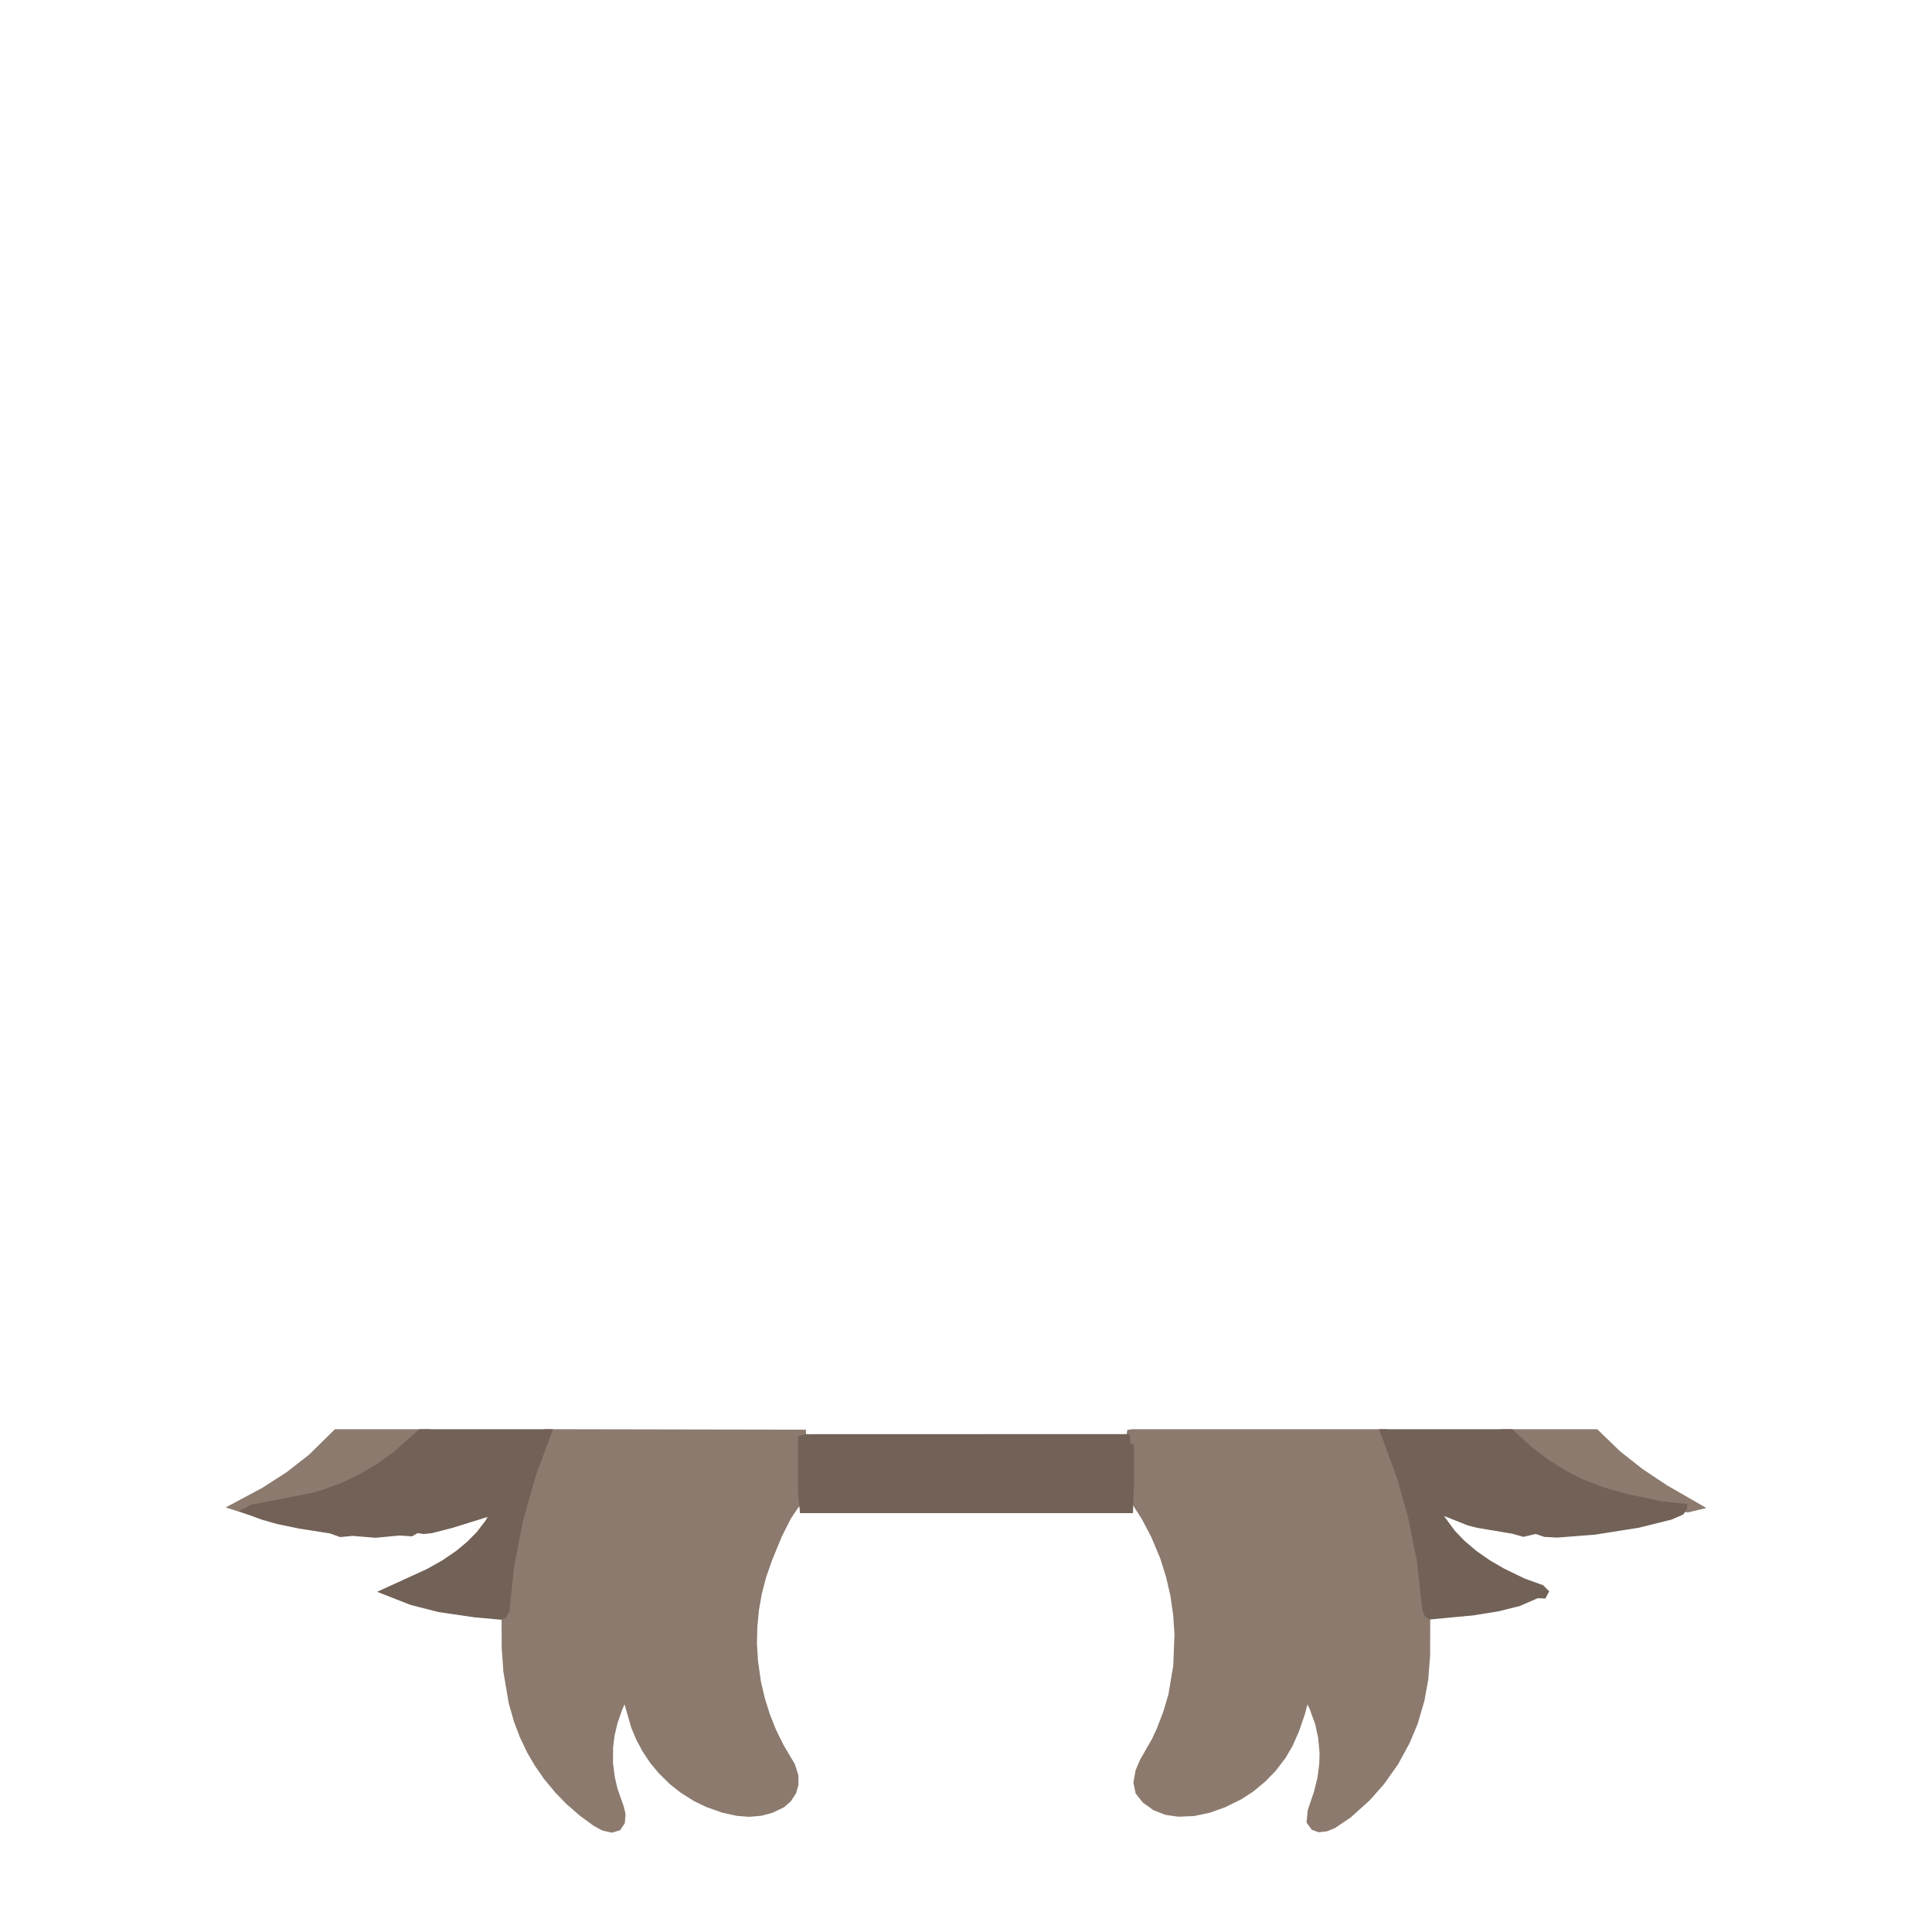
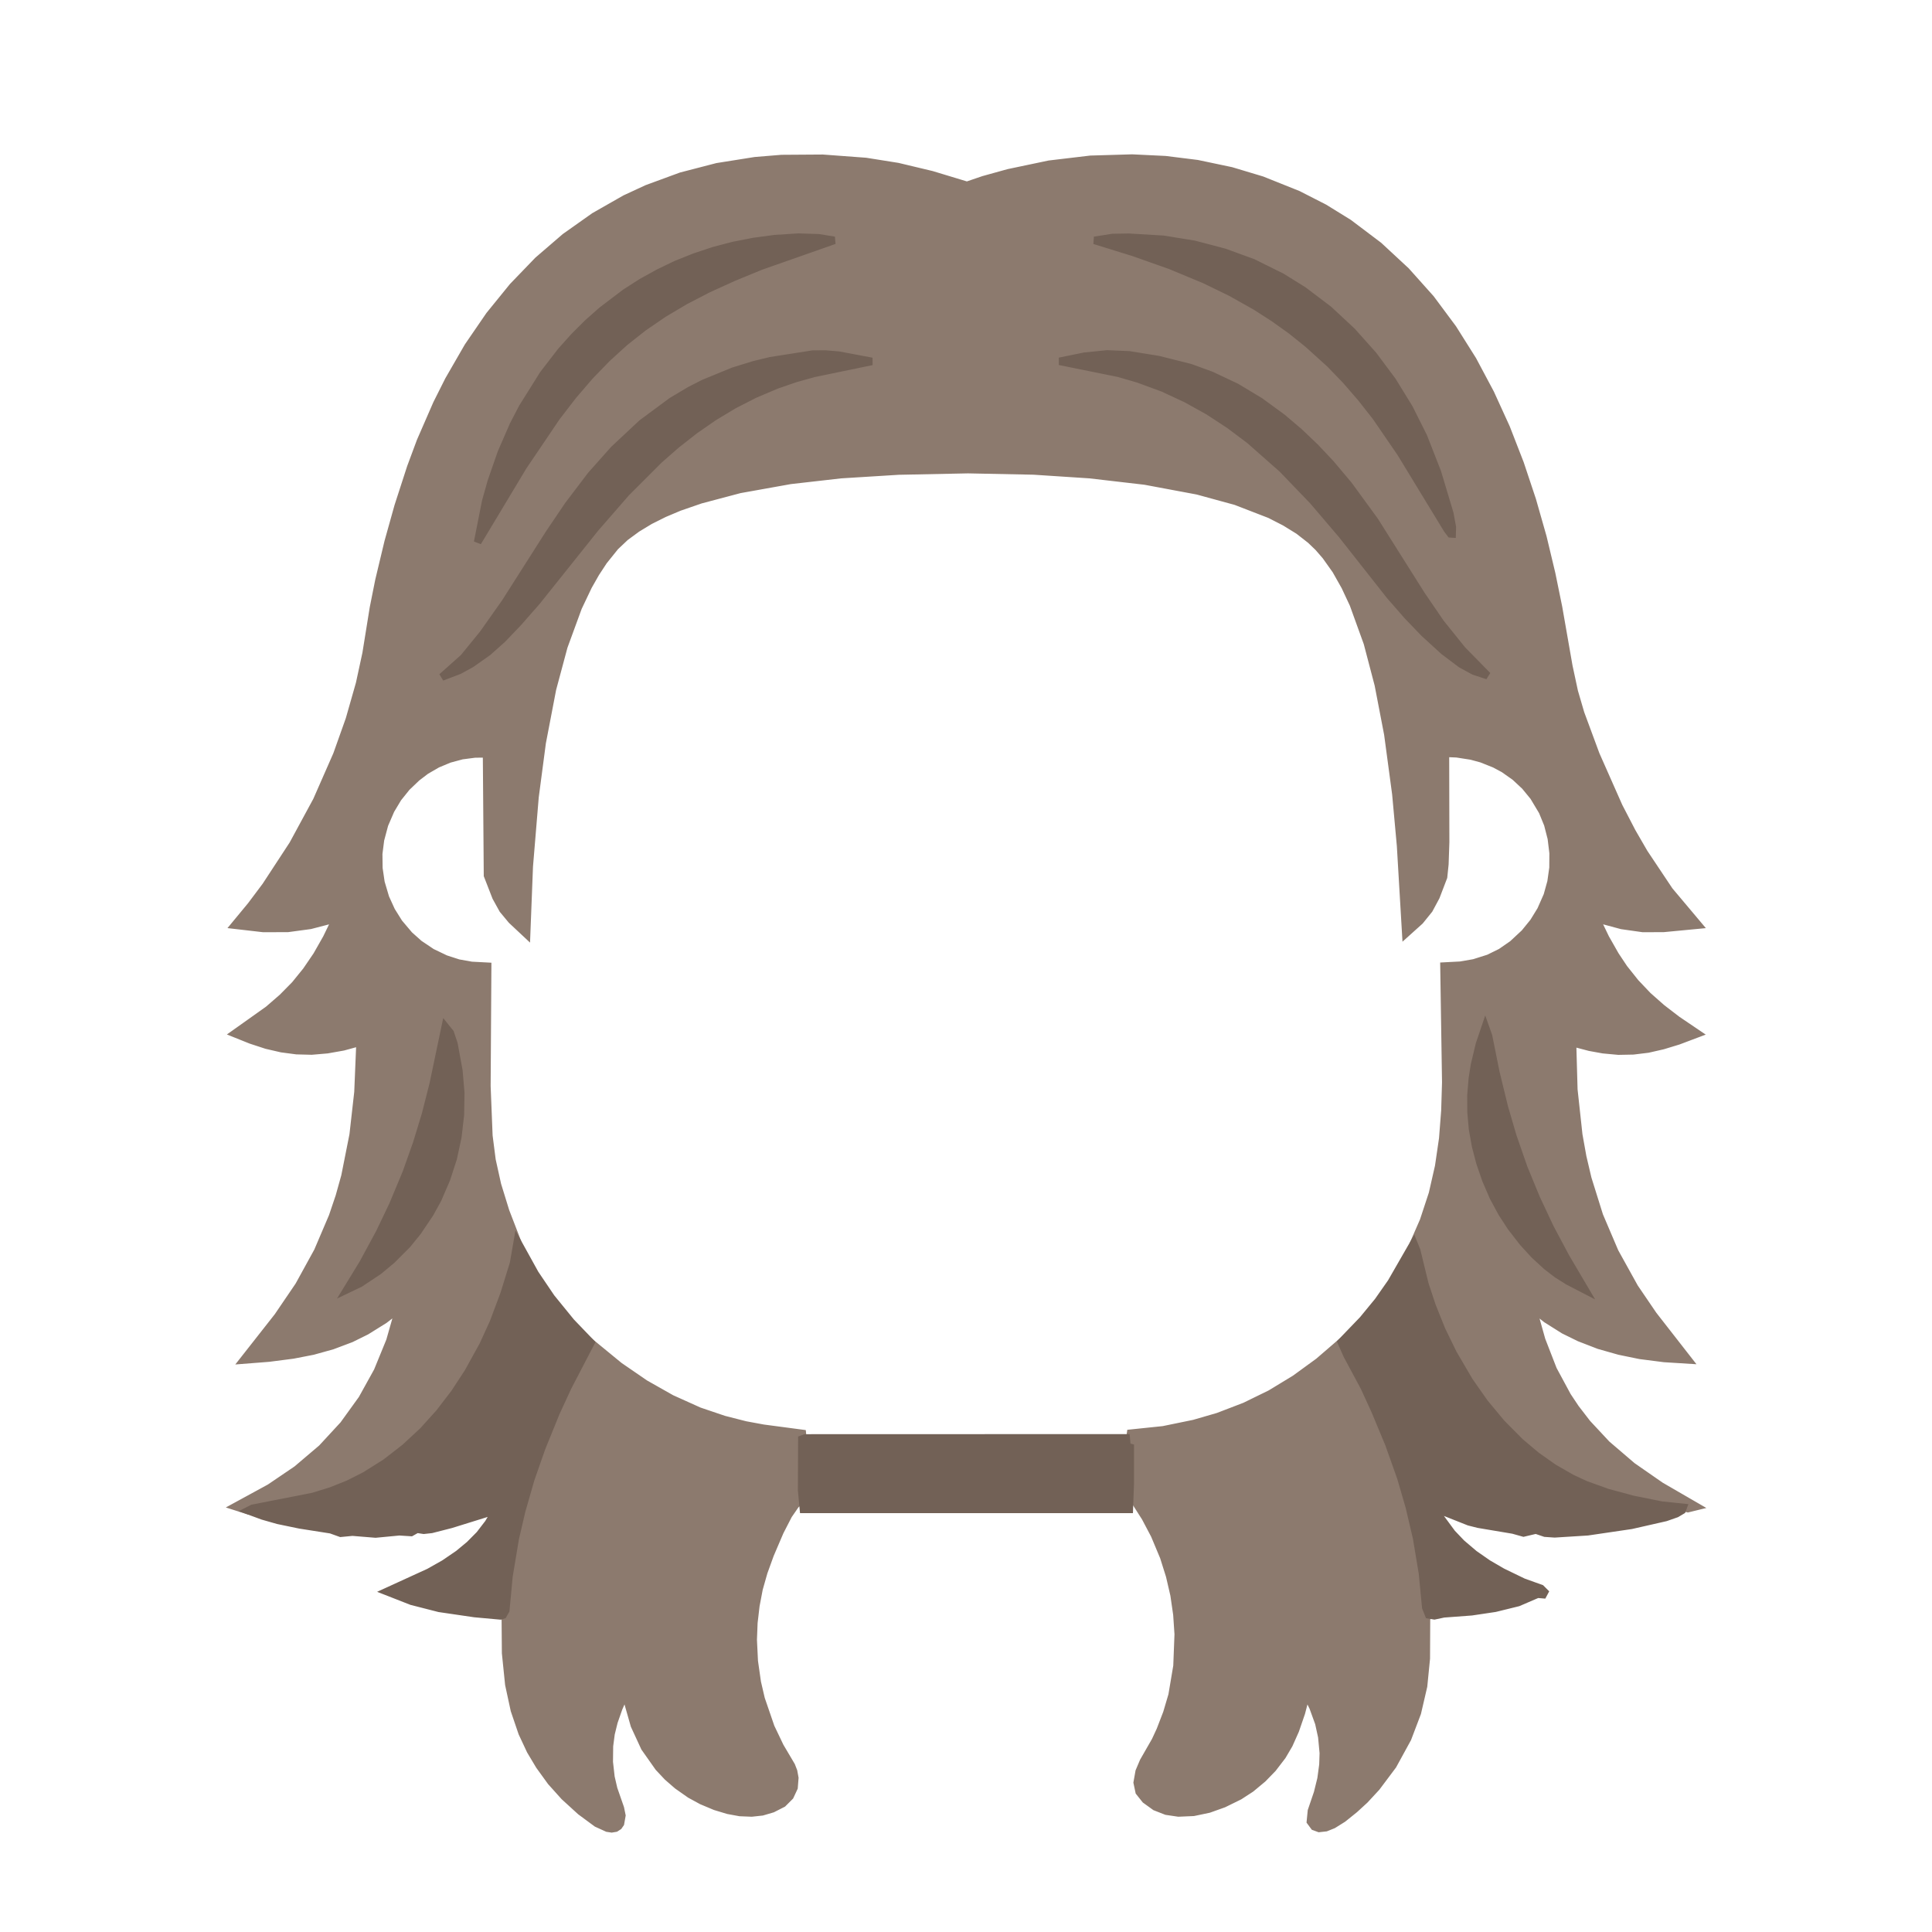
<svg xmlns="http://www.w3.org/2000/svg" version="1.1" viewBox="0 0 2048 2048" width="1024" height="1024">
-   <path transform="translate(0,0)" fill="rgb(140,122,110)" stroke="rgb(140,122,110)" stroke-width="8.0" d="M 1646.7 1555.8 L 1665.8 1566.8 L 1688.8 1577.0 L 1719.4 1586.5 L 1757.2 1594.8 L 1782.7 1597.7 L 1789.0 1599.2 L 1798.2 1597.0 L 1765.0 1577.9 L 1738.6 1560.3 L 1714.4 1541.2 L 1691.5 1519.0 L 1601.5 1519.0 L 1628.6 1543.0 z M 306.4 1563.7 L 280.3 1580.5 L 249.5 1597.0 L 263.0 1601.3 L 267.7 1598.9 L 328.6 1587.2 L 357.2 1578.1 L 381.0 1567.4 L 403.4 1554.2 L 424.2 1538.8 L 446.1 1519.0 L 356.7 1519.0 L 330.2 1545.1 z M 1198.0 1589.1 L 1201.4 1590.0 L 1203.2 1591.6 L 1214.1 1608.7 L 1223.9 1627.3 L 1233.6 1650.5 L 1239.9 1670.5 L 1244.6 1690.8 L 1247.6 1711.5 L 1249.0 1732.4 L 1247.7 1766.0 L 1242.5 1796.9 L 1236.9 1815.8 L 1229.9 1834.0 L 1224.7 1845.2 L 1212.1 1867.2 L 1207.6 1877.8 L 1205.5 1889.6 L 1207.6 1899.5 L 1214.2 1907.8 L 1224.6 1915.3 L 1236.4 1919.9 L 1249.2 1921.8 L 1265.2 1921.1 L 1281.4 1917.7 L 1297.1 1912.1 L 1313.8 1903.9 L 1326.1 1895.9 L 1338.6 1885.5 L 1349.1 1874.7 L 1359.3 1861.4 L 1366.4 1849.3 L 1373.1 1834.3 L 1379.5 1815.7 L 1384.8 1795.4 L 1391.9 1809.8 L 1398.0 1826.6 L 1401.2 1841.2 L 1402.8 1858.3 L 1402.4 1870.7 L 1400.4 1885.5 L 1396.7 1900.5 L 1390.2 1919.6 L 1389.1 1930.9 L 1393.1 1936.3 L 1398.3 1938.2 L 1405.5 1937.4 L 1413.2 1934.3 L 1429.5 1923.3 L 1449.3 1905.4 L 1463.8 1889.0 L 1478.5 1868.3 L 1490.6 1846.1 L 1499.0 1826.1 L 1506.1 1801.7 L 1510.0 1780.1 L 1512.0 1754.7 L 1512.1 1715.7 L 1514.5 1711.8 L 1511.4 1704.0 L 1509.1 1677.1 L 1505.4 1650.9 L 1498.9 1617.5 L 1490.1 1583.2 L 1480.4 1552.8 L 1467.6 1519.0 L 1200.6 1519.0 L 1198.5 1519.3 L 1194.9 1545.0 z M 550.4 1611.6 L 540.9 1660.9 L 536.1 1707.1 L 533.3 1712.0 L 535.7 1715.2 L 535.8 1746.6 L 537.6 1771.8 L 543.2 1804.8 L 548.6 1823.6 L 554.6 1839.6 L 562.3 1855.8 L 570.5 1869.8 L 579.8 1883.2 L 591.7 1897.6 L 603.1 1909.3 L 617.2 1921.6 L 631.1 1931.8 L 639.8 1936.6 L 648.4 1938.6 L 654.8 1936.7 L 658.4 1931.4 L 659.1 1923.3 L 657.4 1916.2 L 650.8 1897.4 L 647.8 1884.8 L 645.8 1868.9 L 645.9 1852.2 L 647.5 1839.1 L 650.8 1825.3 L 655.9 1810.7 L 662.8 1795.0 L 672.9 1829.9 L 678.0 1842.2 L 684.6 1854.6 L 692.4 1866.3 L 701.3 1877.0 L 712.9 1888.4 L 723.8 1897.0 L 737.6 1905.7 L 750.3 1911.8 L 766.3 1917.5 L 781.5 1920.9 L 794.0 1921.9 L 806.5 1920.8 L 817.4 1917.9 L 828.7 1912.5 L 835.2 1906.9 L 840.2 1899.2 L 842.4 1891.6 L 842.3 1882.4 L 838.9 1871.7 L 826.9 1851.4 L 818.9 1835.1 L 812.2 1818.2 L 806.8 1800.9 L 802.7 1783.3 L 799.5 1760.9 L 798.4 1742.8 L 798.8 1724.7 L 800.5 1706.7 L 803.6 1688.8 L 808.2 1671.1 L 814.8 1652.2 L 825.1 1627.2 L 834.9 1607.7 L 843.4 1595.1 L 850.8 1588.6 L 852.9 1544.5 L 850.5 1519.5 L 580.4 1519.0 L 562.6 1568.1 z" />
-   <path transform="translate(0,0)" fill="rgb(114,97,86)" stroke="rgb(114,97,86)" stroke-width="8.0" d="M 849.8 1579.8 L 851.7 1600.0 L 1197.1 1600.0 L 1198.1 1572.7 L 1198.1 1534.3 L 1196.0 1533.7 L 1194.5 1532.0 L 1193.8 1524.2 L 853.5 1524.3 L 850.0 1525.6 z M 1496.3 1606.5 L 1506.0 1654.6 L 1511.6 1705.3 L 1513.8 1710.9 L 1516.7 1712.6 L 1561.5 1708.4 L 1587.9 1704.1 L 1609.6 1698.7 L 1629.4 1690.1 L 1635.8 1690.4 L 1637.3 1687.6 L 1633.5 1683.8 L 1614.8 1677.1 L 1592.5 1666.3 L 1577.2 1657.4 L 1562.7 1647.3 L 1549.3 1635.9 L 1539.1 1625.2 L 1525.7 1607.0 L 1522.6 1600.7 L 1532.0 1603.2 L 1557.2 1613.2 L 1567.1 1615.7 L 1604.0 1621.9 L 1615.0 1625.0 L 1628.1 1621.9 L 1637.8 1625.2 L 1650.6 1625.9 L 1690.5 1622.8 L 1736.6 1615.5 L 1770.8 1607.0 L 1781.7 1602.2 L 1784.0 1599.0 L 1784.2 1597.9 L 1760.7 1595.4 L 1722.6 1587.3 L 1697.8 1580.2 L 1675.7 1571.6 L 1656.1 1561.5 L 1637.5 1549.6 L 1619.9 1536.0 L 1601.5 1519.0 L 1467.6 1519.0 L 1485.0 1566.6 z M 403.4 1554.2 L 381.0 1567.4 L 363.3 1575.7 L 344.8 1582.6 L 330.8 1586.6 L 267.7 1598.9 L 263.0 1601.3 L 278.5 1607.0 L 294.6 1611.6 L 317.7 1616.4 L 350.8 1621.6 L 361.1 1625.3 L 373.6 1624.1 L 398.1 1626.1 L 423.3 1623.7 L 435.8 1624.5 L 442.0 1621.0 L 449.2 1622.1 L 457.4 1621.2 L 478.1 1615.9 L 525.7 1601.1 L 517.7 1614.6 L 508.4 1626.7 L 497.7 1637.5 L 486.0 1647.2 L 470.9 1657.5 L 454.8 1666.6 L 410.0 1687.1 L 436.3 1697.4 L 465.6 1704.9 L 503.1 1710.4 L 530.5 1712.9 L 533.3 1712.0 L 536.1 1707.1 L 540.9 1660.9 L 550.4 1611.6 L 564.1 1563.3 L 580.4 1519.0 L 446.1 1519.0 L 419.2 1542.8 z" />
+   <path transform="translate(0,0)" fill="rgb(140,122,110)" stroke="rgb(140,122,110)" stroke-width="8.0" d="M 951.7 176.6 L 917.8 171.2 L 872.1 167.8 L 828.5 168.1 L 800.5 170.4 L 760.2 176.8 L 722.0 186.7 L 685.8 200.0 L 662.7 210.7 L 629.9 229.4 L 599.1 251.2 L 570.3 276.0 L 543.6 303.7 L 518.9 334.1 L 496.2 367.2 L 475.6 402.9 L 463.0 428.0 L 445.7 467.7 L 435.4 495.4 L 422.1 536.4 L 411.5 574.3 L 401.7 615.3 L 395.9 644.3 L 388.1 692.7 L 381.2 724.6 L 370.4 762.5 L 357.1 799.9 L 335.7 848.6 L 310.5 895.1 L 281.7 939.1 L 266.1 959.9 L 248.9 980.7 L 279.2 984.2 L 305.2 984.1 L 328.9 980.9 L 356.2 973.8 L 346.2 994.4 L 335.8 1012.7 L 324.7 1029.0 L 312.7 1043.8 L 299.3 1057.4 L 284.4 1070.3 L 248.8 1095.6 L 266.0 1102.5 L 282.5 1107.9 L 298.5 1111.6 L 314.4 1113.7 L 330.4 1114.1 L 346.8 1112.7 L 363.8 1109.7 L 381.7 1104.8 L 379.5 1157.7 L 374.4 1202.9 L 365.7 1246.7 L 359.7 1268.2 L 352.5 1289.5 L 336.8 1326.3 L 316.8 1362.7 L 294.5 1395.5 L 258.2 1441.7 L 285.0 1439.6 L 310.6 1436.3 L 331.7 1432.2 L 352.2 1426.5 L 372.1 1419.0 L 388.3 1411.0 L 407.4 1399.1 L 423.1 1387.0 L 413.3 1421.4 L 400.2 1453.4 L 383.8 1483.0 L 364.1 1510.3 L 341.1 1535.2 L 314.6 1557.7 L 286.0 1577.1 L 249.5 1597.0 L 263.0 1601.3 L 267.7 1598.9 L 326.3 1587.7 L 351.0 1580.4 L 369.3 1573.1 L 392.4 1561.0 L 414.0 1546.7 L 434.1 1530.4 L 452.8 1512.2 L 469.9 1492.4 L 485.5 1471.2 L 499.6 1449.0 L 512.1 1425.8 L 525.5 1395.9 L 534.4 1371.5 L 545.0 1336.5 L 548.4 1316.2 L 536.0 1284.1 L 527.3 1255.9 L 521.5 1229.7 L 518.2 1204.0 L 516.1 1151.4 L 516.9 1024.3 L 499.8 1023.4 L 485.9 1020.9 L 472.3 1016.5 L 457.7 1009.5 L 444.3 1000.5 L 433.8 991.1 L 422.9 978.2 L 414.9 965.4 L 408.6 951.6 L 403.8 935.4 L 401.6 920.4 L 401.4 905.1 L 403.3 890.2 L 407.6 874.1 L 414.2 858.8 L 421.8 846.1 L 431.1 834.5 L 441.8 824.3 L 451.5 816.9 L 463.6 809.9 L 476.3 804.6 L 489.7 801.0 L 503.5 799.2 L 515.8 799.1 L 516.8 928.0 L 525.8 951.1 L 533.1 964.3 L 542.4 975.5 L 558.2 990.3 L 561.0 918.5 L 567.1 844.9 L 574.7 787.3 L 585.6 730.5 L 597.7 685.4 L 612.9 643.9 L 623.6 621.4 L 631.5 607.5 L 639.9 594.7 L 652.2 579.4 L 662.9 569.3 L 675.3 560.2 L 689.0 551.9 L 704.0 544.4 L 720.1 537.6 L 742.7 529.8 L 784.2 518.8 L 837.8 509.2 L 891.3 503.1 L 952.6 499.3 L 1026.1 497.8 L 1095.6 499.2 L 1155.2 503.1 L 1213.8 509.9 L 1269.4 520.3 L 1310.0 531.4 L 1346.2 545.4 L 1362.2 553.6 L 1376.6 562.5 L 1389.3 572.4 L 1397.5 580.3 L 1405.3 589.3 L 1416.1 604.5 L 1425.8 621.7 L 1434.6 640.5 L 1449.5 681.7 L 1461.1 725.9 L 1471.2 778.4 L 1479.7 841.7 L 1484.7 896.5 L 1490.2 989.7 L 1505.2 976.2 L 1514.9 964.2 L 1522.2 950.6 L 1530.2 929.7 L 1531.6 916.1 L 1532.4 892.8 L 1532.2 798.5 L 1544.2 799.0 L 1559.6 801.4 L 1570.6 804.4 L 1584.4 809.9 L 1594.1 815.1 L 1606.0 823.5 L 1616.5 833.3 L 1625.7 844.5 L 1635.1 860.2 L 1640.7 873.9 L 1644.5 888.7 L 1646.4 904.3 L 1646.3 919.9 L 1644.2 934.8 L 1640.2 949.2 L 1633.4 964.6 L 1625.6 977.3 L 1616.1 989.0 L 1603.3 1000.9 L 1591.0 1009.4 L 1578.0 1015.8 L 1562.5 1020.7 L 1548.0 1023.2 L 1530.7 1024.1 L 1532.6 1147.3 L 1531.7 1177.3 L 1529.4 1206.9 L 1525.1 1236.3 L 1518.5 1265.3 L 1509.0 1294.1 L 1498.6 1317.9 L 1501.7 1325.5 L 1510.4 1361.2 L 1518.0 1384.2 L 1528.2 1409.6 L 1540.4 1434.7 L 1557.5 1463.9 L 1573.7 1487.0 L 1591.8 1508.8 L 1611.5 1528.6 L 1633.0 1546.3 L 1651.4 1558.7 L 1670.7 1569.3 L 1690.3 1577.5 L 1721.0 1586.9 L 1760.2 1595.3 L 1782.2 1597.6 L 1789.2 1599.2 L 1798.2 1597.0 L 1760.4 1575.1 L 1730.3 1554.2 L 1703.2 1531.0 L 1682.5 1508.8 L 1670.1 1492.7 L 1661.5 1479.8 L 1646.4 1451.8 L 1634.2 1420.4 L 1624.8 1386.9 L 1639.2 1398.3 L 1657.8 1410.0 L 1674.3 1418.1 L 1695.0 1426.1 L 1716.5 1432.2 L 1738.4 1436.7 L 1764.1 1440.0 L 1789.7 1441.6 L 1752.5 1393.9 L 1732.7 1364.8 L 1711.8 1327.1 L 1695.4 1288.6 L 1683.1 1249.3 L 1677.7 1226.3 L 1673.5 1202.9 L 1668.3 1155.0 L 1666.9 1105.3 L 1685.1 1110.1 L 1699.4 1112.7 L 1715.6 1114.2 L 1731.3 1113.9 L 1746.9 1112.0 L 1762.7 1108.4 L 1779.1 1103.4 L 1799.5 1095.7 L 1777.9 1081.1 L 1761.5 1068.5 L 1746.8 1055.5 L 1733.6 1041.6 L 1721.5 1026.4 L 1712.3 1012.6 L 1701.9 994.3 L 1692.0 973.7 L 1719.1 981.0 L 1741.6 984.2 L 1763.6 984.1 L 1800.3 980.6 L 1769.6 944.1 L 1742.9 904.1 L 1730.0 881.8 L 1716.1 855.0 L 1691.7 799.9 L 1675.5 756.1 L 1668.8 733.2 L 1663.0 706.2 L 1652.1 643.9 L 1644.8 608.2 L 1635.5 569.3 L 1624.3 530.0 L 1611.4 491.3 L 1596.7 453.5 L 1580.0 416.9 L 1561.2 381.6 L 1540.1 348.1 L 1516.6 316.5 L 1490.4 287.2 L 1461.5 260.4 L 1429.7 236.4 L 1403.8 220.4 L 1376.0 206.2 L 1337.8 190.9 L 1305.2 181.1 L 1269.1 173.5 L 1235.3 169.3 L 1200.1 167.6 L 1156.0 168.9 L 1112.2 174.1 L 1068.9 183.2 L 1042.6 190.5 L 1025.0 196.5 L 987.7 185.2 z M 1586.4 1140.0 L 1594.7 1173.9 L 1603.7 1204.6 L 1615.3 1238.0 L 1628.5 1270.1 L 1643.2 1301.4 L 1659.7 1332.4 L 1680.4 1367.5 L 1662.4 1358.2 L 1648.3 1349.2 L 1634.9 1338.3 L 1620.3 1323.8 L 1606.9 1307.8 L 1593.7 1288.5 L 1582.9 1268.9 L 1575.1 1250.8 L 1567.8 1229.3 L 1562.7 1207.7 L 1559.9 1186.2 L 1559.2 1168.3 L 1560.8 1143.1 L 1564.6 1121.4 L 1574.5 1088.6 L 1576.4 1092.6 z M 1210.0 377.9 L 1238.2 383.4 L 1261.8 389.7 L 1284.0 397.8 L 1305.3 407.6 L 1330.7 422.2 L 1349.9 435.5 L 1372.8 454.0 L 1402.5 482.7 L 1433.2 518.7 L 1457.3 552.1 L 1506.8 630.6 L 1527.1 660.3 L 1550.0 688.8 L 1576.9 716.2 L 1562.4 711.4 L 1548.8 704.0 L 1530.5 690.2 L 1512.2 673.6 L 1494.3 655.2 L 1475.4 633.9 L 1418.2 561.6 L 1382.8 520.9 L 1364.1 501.8 L 1344.7 483.5 L 1308.7 454.3 L 1286.7 439.4 L 1269.4 429.2 L 1245.4 416.9 L 1226.5 408.8 L 1205.0 401.2 L 1184.2 395.3 L 1123.2 383.0 L 1140.0 379.1 L 1163.4 375.9 L 1186.1 375.3 z M 1212.1 252.0 L 1245.0 255.2 L 1277.4 261.6 L 1306.9 270.3 L 1334.5 281.3 L 1364.6 297.0 L 1387.2 311.7 L 1413.6 332.6 L 1437.9 356.0 L 1460.0 381.7 L 1479.6 409.2 L 1496.9 438.4 L 1511.6 468.9 L 1525.2 505.0 L 1537.1 545.8 L 1539.5 558.7 L 1539.3 566.0 L 1537.7 565.9 L 1534.2 561.3 L 1484.9 480.3 L 1458.5 441.8 L 1442.7 421.7 L 1426.5 403.0 L 1409.8 385.7 L 1392.6 369.8 L 1374.8 355.1 L 1350.3 337.2 L 1324.7 321.1 L 1297.8 306.5 L 1269.8 293.4 L 1232.7 278.5 L 1201.5 267.6 L 1160.2 254.8 L 1179.3 251.8 z M 897.0 377.6 L 924.2 383.1 L 862.8 395.8 L 843.1 401.3 L 823.1 408.2 L 800.0 418.0 L 777.9 429.3 L 756.8 442.0 L 736.6 456.0 L 717.2 471.2 L 698.7 487.4 L 663.7 522.4 L 630.9 560.1 L 568.9 637.7 L 549.5 659.8 L 532.7 677.4 L 517.1 691.3 L 499.2 703.9 L 486.7 710.7 L 468.4 717.7 L 493.0 695.5 L 517.3 664.8 L 540.5 631.1 L 591.9 550.6 L 618.6 513.6 L 634.5 494.3 L 650.8 476.4 L 680.4 448.7 L 702.8 431.5 L 721.5 419.4 L 746.0 406.3 L 766.7 397.3 L 793.9 388.2 L 816.9 382.4 L 857.5 375.8 L 873.2 375.2 z M 870.5 252.4 L 884.4 254.8 L 806.1 282.3 L 768.1 298.2 L 742.2 310.5 L 710.7 327.9 L 689.1 342.1 L 668.8 357.3 L 649.7 373.9 L 619.4 405.2 L 601.8 426.5 L 584.3 450.0 L 548.4 504.2 L 506.3 574.8 L 512.4 542.1 L 520.8 510.4 L 531.4 479.9 L 548.9 441.2 L 564.4 414.0 L 582.0 388.3 L 601.6 364.4 L 623.0 342.4 L 646.3 322.5 L 671.4 304.7 L 698.2 289.2 L 726.6 276.1 L 756.6 265.7 L 788.2 257.9 L 821.3 253.0 L 854.1 251.4 z M 481.0 1105.9 L 486.4 1135.0 L 488.1 1152.6 L 488.3 1176.1 L 487.0 1193.6 L 483.1 1216.6 L 477.1 1239.1 L 471.1 1255.5 L 461.3 1276.5 L 452.5 1291.5 L 439.1 1310.4 L 427.7 1323.7 L 410.7 1339.8 L 396.7 1350.7 L 381.7 1360.4 L 367.7 1367.1 L 384.7 1339.3 L 400.3 1310.8 L 414.5 1281.5 L 427.3 1251.6 L 440.2 1216.7 L 451.1 1181.2 L 460.0 1145.8 L 472.0 1088.3 L 476.4 1093.1 z M 1198.0 1589.1 L 1201.4 1590.0 L 1203.2 1591.6 L 1214.1 1608.7 L 1223.9 1627.3 L 1233.6 1650.5 L 1239.9 1670.5 L 1244.6 1690.8 L 1247.6 1711.5 L 1249.0 1732.4 L 1247.7 1766.0 L 1242.5 1796.9 L 1236.9 1815.8 L 1229.9 1834.0 L 1224.7 1845.2 L 1212.1 1867.2 L 1207.6 1877.8 L 1205.5 1889.6 L 1207.6 1899.5 L 1214.2 1907.8 L 1224.6 1915.3 L 1236.4 1919.9 L 1249.2 1921.8 L 1265.2 1921.1 L 1281.4 1917.7 L 1297.1 1912.1 L 1313.8 1903.9 L 1326.1 1895.9 L 1338.6 1885.5 L 1349.1 1874.7 L 1359.3 1861.4 L 1366.4 1849.3 L 1373.1 1834.3 L 1379.5 1815.7 L 1384.8 1795.4 L 1391.9 1809.8 L 1398.0 1826.6 L 1401.2 1841.2 L 1402.8 1858.3 L 1402.4 1870.7 L 1400.4 1885.5 L 1396.7 1900.5 L 1390.2 1919.6 L 1389.1 1930.9 L 1393.1 1936.3 L 1398.3 1938.2 L 1405.5 1937.4 L 1413.2 1934.3 L 1423.6 1927.8 L 1435.9 1917.9 L 1446.7 1908.0 L 1459.1 1894.6 L 1476.5 1871.4 L 1492.1 1842.9 L 1502.4 1815.8 L 1509.0 1787.4 L 1511.9 1758.1 L 1512.1 1715.7 L 1514.5 1711.8 L 1511.4 1704.0 L 1507.9 1667.7 L 1501.7 1630.4 L 1493.9 1597.2 L 1485.0 1566.6 L 1472.4 1531.1 L 1457.9 1496.2 L 1446.3 1470.8 L 1428.0 1436.7 L 1421.8 1422.7 L 1397.8 1443.4 L 1372.8 1461.6 L 1346.8 1477.4 L 1319.6 1490.7 L 1291.2 1501.6 L 1265.7 1509.0 L 1233.1 1515.7 L 1198.5 1519.3 L 1194.9 1545.0 z M 583.4 1511.5 L 572.4 1539.6 L 555.4 1592.2 L 548.2 1621.4 L 543.3 1646.0 L 538.9 1675.9 L 536.2 1706.9 L 533.3 1712.0 L 535.7 1715.2 L 536.0 1752.3 L 539.4 1785.6 L 545.3 1812.9 L 553.5 1837.0 L 562.3 1855.8 L 571.8 1871.7 L 584.1 1888.7 L 598.2 1904.4 L 615.4 1920.1 L 632.6 1932.8 L 643.8 1937.9 L 648.4 1938.6 L 652.6 1937.9 L 655.7 1935.9 L 657.7 1933.0 L 659.2 1924.5 L 657.6 1916.7 L 650.5 1896.3 L 647.6 1883.8 L 645.8 1867.8 L 646.0 1850.9 L 647.7 1837.9 L 650.8 1825.3 L 655.9 1810.7 L 662.8 1795.0 L 672.5 1829.0 L 683.4 1852.6 L 698.2 1873.6 L 707.7 1883.7 L 718.2 1892.8 L 731.6 1902.2 L 743.9 1908.9 L 758.2 1914.9 L 771.8 1919.0 L 784.3 1921.3 L 796.8 1921.8 L 807.9 1920.6 L 818.8 1917.4 L 829.8 1911.8 L 837.4 1904.2 L 841.7 1895.0 L 842.5 1884.7 L 841.2 1877.6 L 838.9 1871.7 L 826.9 1851.4 L 817.1 1830.9 L 806.8 1800.9 L 802.7 1783.3 L 799.5 1760.9 L 798.4 1738.3 L 799.1 1720.2 L 801.2 1702.2 L 804.6 1684.3 L 809.6 1666.7 L 816.4 1647.9 L 826.8 1623.6 L 835.8 1606.1 L 843.4 1595.1 L 850.8 1588.6 L 852.9 1544.5 L 850.5 1519.5 L 809.0 1514.0 L 790.1 1510.5 L 767.4 1504.7 L 741.1 1495.8 L 711.8 1482.6 L 683.7 1466.7 L 656.5 1448.0 L 626.4 1423.3 L 597.7 1479.1 z" />
+   <path transform="translate(0,0)" fill="rgb(114,97,86)" stroke="rgb(114,97,86)" stroke-width="8.0" d="M 1240.3 281.3 L 1276.9 296.5 L 1304.7 310.0 L 1331.2 324.9 L 1350.3 337.2 L 1368.8 350.4 L 1386.7 364.8 L 1409.8 385.7 L 1426.5 403.0 L 1442.7 421.7 L 1458.5 441.8 L 1484.9 480.3 L 1534.2 561.3 L 1537.7 565.9 L 1539.3 566.0 L 1539.5 558.7 L 1536.8 544.2 L 1523.7 500.5 L 1508.9 462.7 L 1493.7 432.4 L 1475.9 403.5 L 1455.7 376.4 L 1433.2 351.2 L 1408.5 328.2 L 1381.7 307.9 L 1358.7 293.6 L 1328.3 278.5 L 1297.9 267.4 L 1265.9 259.0 L 1233.3 253.7 L 1196.4 251.5 L 1179.3 251.8 L 1160.2 254.8 L 1201.5 267.6 z M 662.8 310.3 L 638.3 328.9 L 623.0 342.4 L 608.5 356.9 L 594.8 372.2 L 575.9 396.7 L 553.8 432.0 L 544.1 450.7 L 531.4 479.9 L 520.8 510.4 L 514.9 531.4 L 506.3 574.8 L 554.6 494.4 L 590.1 441.9 L 607.6 419.2 L 625.3 398.6 L 643.5 379.8 L 662.3 362.7 L 682.2 347.0 L 703.4 332.5 L 726.1 319.0 L 750.6 306.3 L 777.2 294.2 L 806.1 282.3 L 884.4 254.8 L 867.9 252.1 L 846.5 251.4 L 821.3 253.0 L 799.1 256.0 L 777.5 260.2 L 756.6 265.7 L 736.4 272.4 L 716.9 280.2 L 698.2 289.2 L 680.1 299.2 z M 1206.8 401.8 L 1232.9 411.4 L 1257.6 422.9 L 1281.0 435.9 L 1303.3 450.5 L 1324.5 466.4 L 1359.3 497.1 L 1391.8 530.9 L 1422.5 566.9 L 1473.4 631.5 L 1492.1 652.9 L 1509.9 671.4 L 1530.5 690.2 L 1548.8 704.0 L 1562.4 711.4 L 1576.9 716.2 L 1550.0 688.8 L 1527.1 660.3 L 1506.8 630.6 L 1457.3 552.1 L 1429.6 514.1 L 1410.5 491.4 L 1394.3 474.2 L 1377.2 457.9 L 1359.3 442.7 L 1335.6 425.4 L 1310.5 410.3 L 1284.0 397.8 L 1261.8 389.7 L 1228.0 381.2 L 1197.1 376.2 L 1173.6 375.2 L 1149.8 377.6 L 1123.2 383.0 L 1185.9 395.7 z M 712.0 425.3 L 680.4 448.7 L 650.8 476.4 L 626.5 503.7 L 602.3 535.6 L 581.9 565.8 L 535.5 638.7 L 511.9 672.1 L 491.5 697.1 L 468.4 717.7 L 486.7 710.7 L 499.2 703.9 L 517.1 691.3 L 532.7 677.4 L 549.5 659.8 L 568.9 637.7 L 630.9 560.1 L 663.7 522.4 L 698.7 487.4 L 717.2 471.2 L 736.6 456.0 L 756.8 442.0 L 777.9 429.3 L 800.0 418.0 L 823.1 408.2 L 843.1 401.3 L 862.8 395.8 L 924.2 383.1 L 889.0 376.5 L 874.8 375.3 L 861.5 375.4 L 816.9 382.4 L 799.5 386.6 L 777.4 393.4 L 746.0 406.3 L 731.1 413.9 z M 441.6 1212.3 L 430.7 1243.0 L 416.4 1277.3 L 402.4 1306.6 L 384.7 1339.3 L 367.7 1367.1 L 381.7 1360.4 L 401.5 1347.2 L 415.1 1335.9 L 431.6 1319.4 L 442.6 1305.9 L 455.6 1286.6 L 464.0 1271.4 L 473.2 1250.1 L 480.4 1228.0 L 485.3 1205.2 L 488.0 1181.9 L 488.4 1158.5 L 486.4 1135.0 L 481.2 1106.6 L 477.3 1094.9 L 472.0 1088.3 L 459.3 1148.9 L 451.1 1181.2 z M 1559.4 1179.0 L 1561.0 1197.0 L 1564.2 1214.9 L 1568.9 1232.8 L 1575.1 1250.8 L 1582.9 1268.9 L 1592.2 1286.1 L 1601.7 1300.7 L 1614.4 1317.1 L 1626.4 1330.2 L 1639.3 1342.1 L 1650.6 1350.8 L 1662.4 1358.2 L 1680.4 1367.5 L 1659.7 1332.4 L 1643.2 1301.4 L 1628.5 1270.1 L 1615.3 1238.0 L 1603.7 1204.6 L 1594.7 1173.9 L 1585.6 1136.6 L 1577.9 1098.2 L 1574.5 1088.6 L 1568.3 1106.9 L 1563.1 1128.6 L 1560.8 1143.1 L 1559.3 1161.1 z M 523.0 1401.9 L 512.1 1425.8 L 496.2 1454.6 L 481.8 1476.6 L 465.8 1497.5 L 448.3 1516.9 L 429.2 1534.6 L 408.7 1550.5 L 386.7 1564.3 L 369.3 1573.1 L 351.0 1580.4 L 332.0 1586.3 L 267.7 1598.9 L 263.0 1601.3 L 278.5 1607.0 L 294.6 1611.6 L 317.7 1616.4 L 350.8 1621.6 L 361.1 1625.3 L 373.6 1624.1 L 398.1 1626.1 L 423.3 1623.7 L 435.8 1624.5 L 442.0 1621.0 L 449.2 1622.1 L 457.4 1621.2 L 478.1 1615.9 L 525.7 1601.1 L 517.7 1614.6 L 508.4 1626.7 L 497.7 1637.5 L 486.0 1647.2 L 470.9 1657.5 L 454.8 1666.6 L 410.0 1687.1 L 436.3 1697.4 L 465.6 1704.9 L 503.1 1710.4 L 530.5 1712.9 L 533.3 1712.0 L 536.1 1707.1 L 539.5 1670.9 L 546.1 1631.2 L 552.9 1601.9 L 562.6 1568.1 L 574.2 1534.9 L 589.4 1497.5 L 601.9 1470.4 L 626.4 1423.3 L 605.3 1401.3 L 584.3 1375.5 L 567.2 1350.2 L 548.4 1316.2 L 544.4 1339.2 L 534.4 1371.5 z M 1421.8 1422.7 L 1428.0 1436.7 L 1446.3 1470.8 L 1457.9 1496.2 L 1472.4 1531.1 L 1485.0 1566.6 L 1493.9 1597.2 L 1501.7 1630.4 L 1507.9 1667.7 L 1511.4 1704.0 L 1514.5 1711.8 L 1520.5 1712.8 L 1530.4 1710.7 L 1560.0 1708.5 L 1584.8 1704.8 L 1609.2 1698.8 L 1629.9 1689.9 L 1635.8 1690.4 L 1637.3 1687.6 L 1633.5 1683.8 L 1614.8 1677.1 L 1592.5 1666.3 L 1577.2 1657.4 L 1562.7 1647.3 L 1549.3 1635.9 L 1539.1 1625.2 L 1525.7 1607.0 L 1522.6 1600.7 L 1532.0 1603.2 L 1557.2 1613.2 L 1567.1 1615.7 L 1604.0 1621.9 L 1615.0 1625.0 L 1628.1 1621.9 L 1637.8 1625.2 L 1648.0 1625.9 L 1683.0 1623.7 L 1729.2 1616.9 L 1765.7 1608.6 L 1777.1 1604.6 L 1783.0 1601.1 L 1784.2 1597.9 L 1761.2 1595.5 L 1730.5 1589.3 L 1703.9 1582.1 L 1680.8 1573.8 L 1665.8 1566.8 L 1646.7 1555.8 L 1628.6 1543.0 L 1611.5 1528.6 L 1591.8 1508.8 L 1573.7 1487.0 L 1557.5 1463.9 L 1540.4 1434.7 L 1528.2 1409.6 L 1518.0 1384.2 L 1510.4 1361.2 L 1501.7 1325.5 L 1498.6 1317.9 L 1474.8 1359.3 L 1460.8 1379.3 L 1444.6 1399.0 z M 1198.1 1572.7 L 1198.1 1534.3 L 1196.0 1533.7 L 1194.5 1532.0 L 1193.8 1524.2 L 853.5 1524.3 L 850.0 1525.6 L 849.8 1579.8 L 851.7 1600.0 L 1197.1 1600.0 z" />
</svg>
